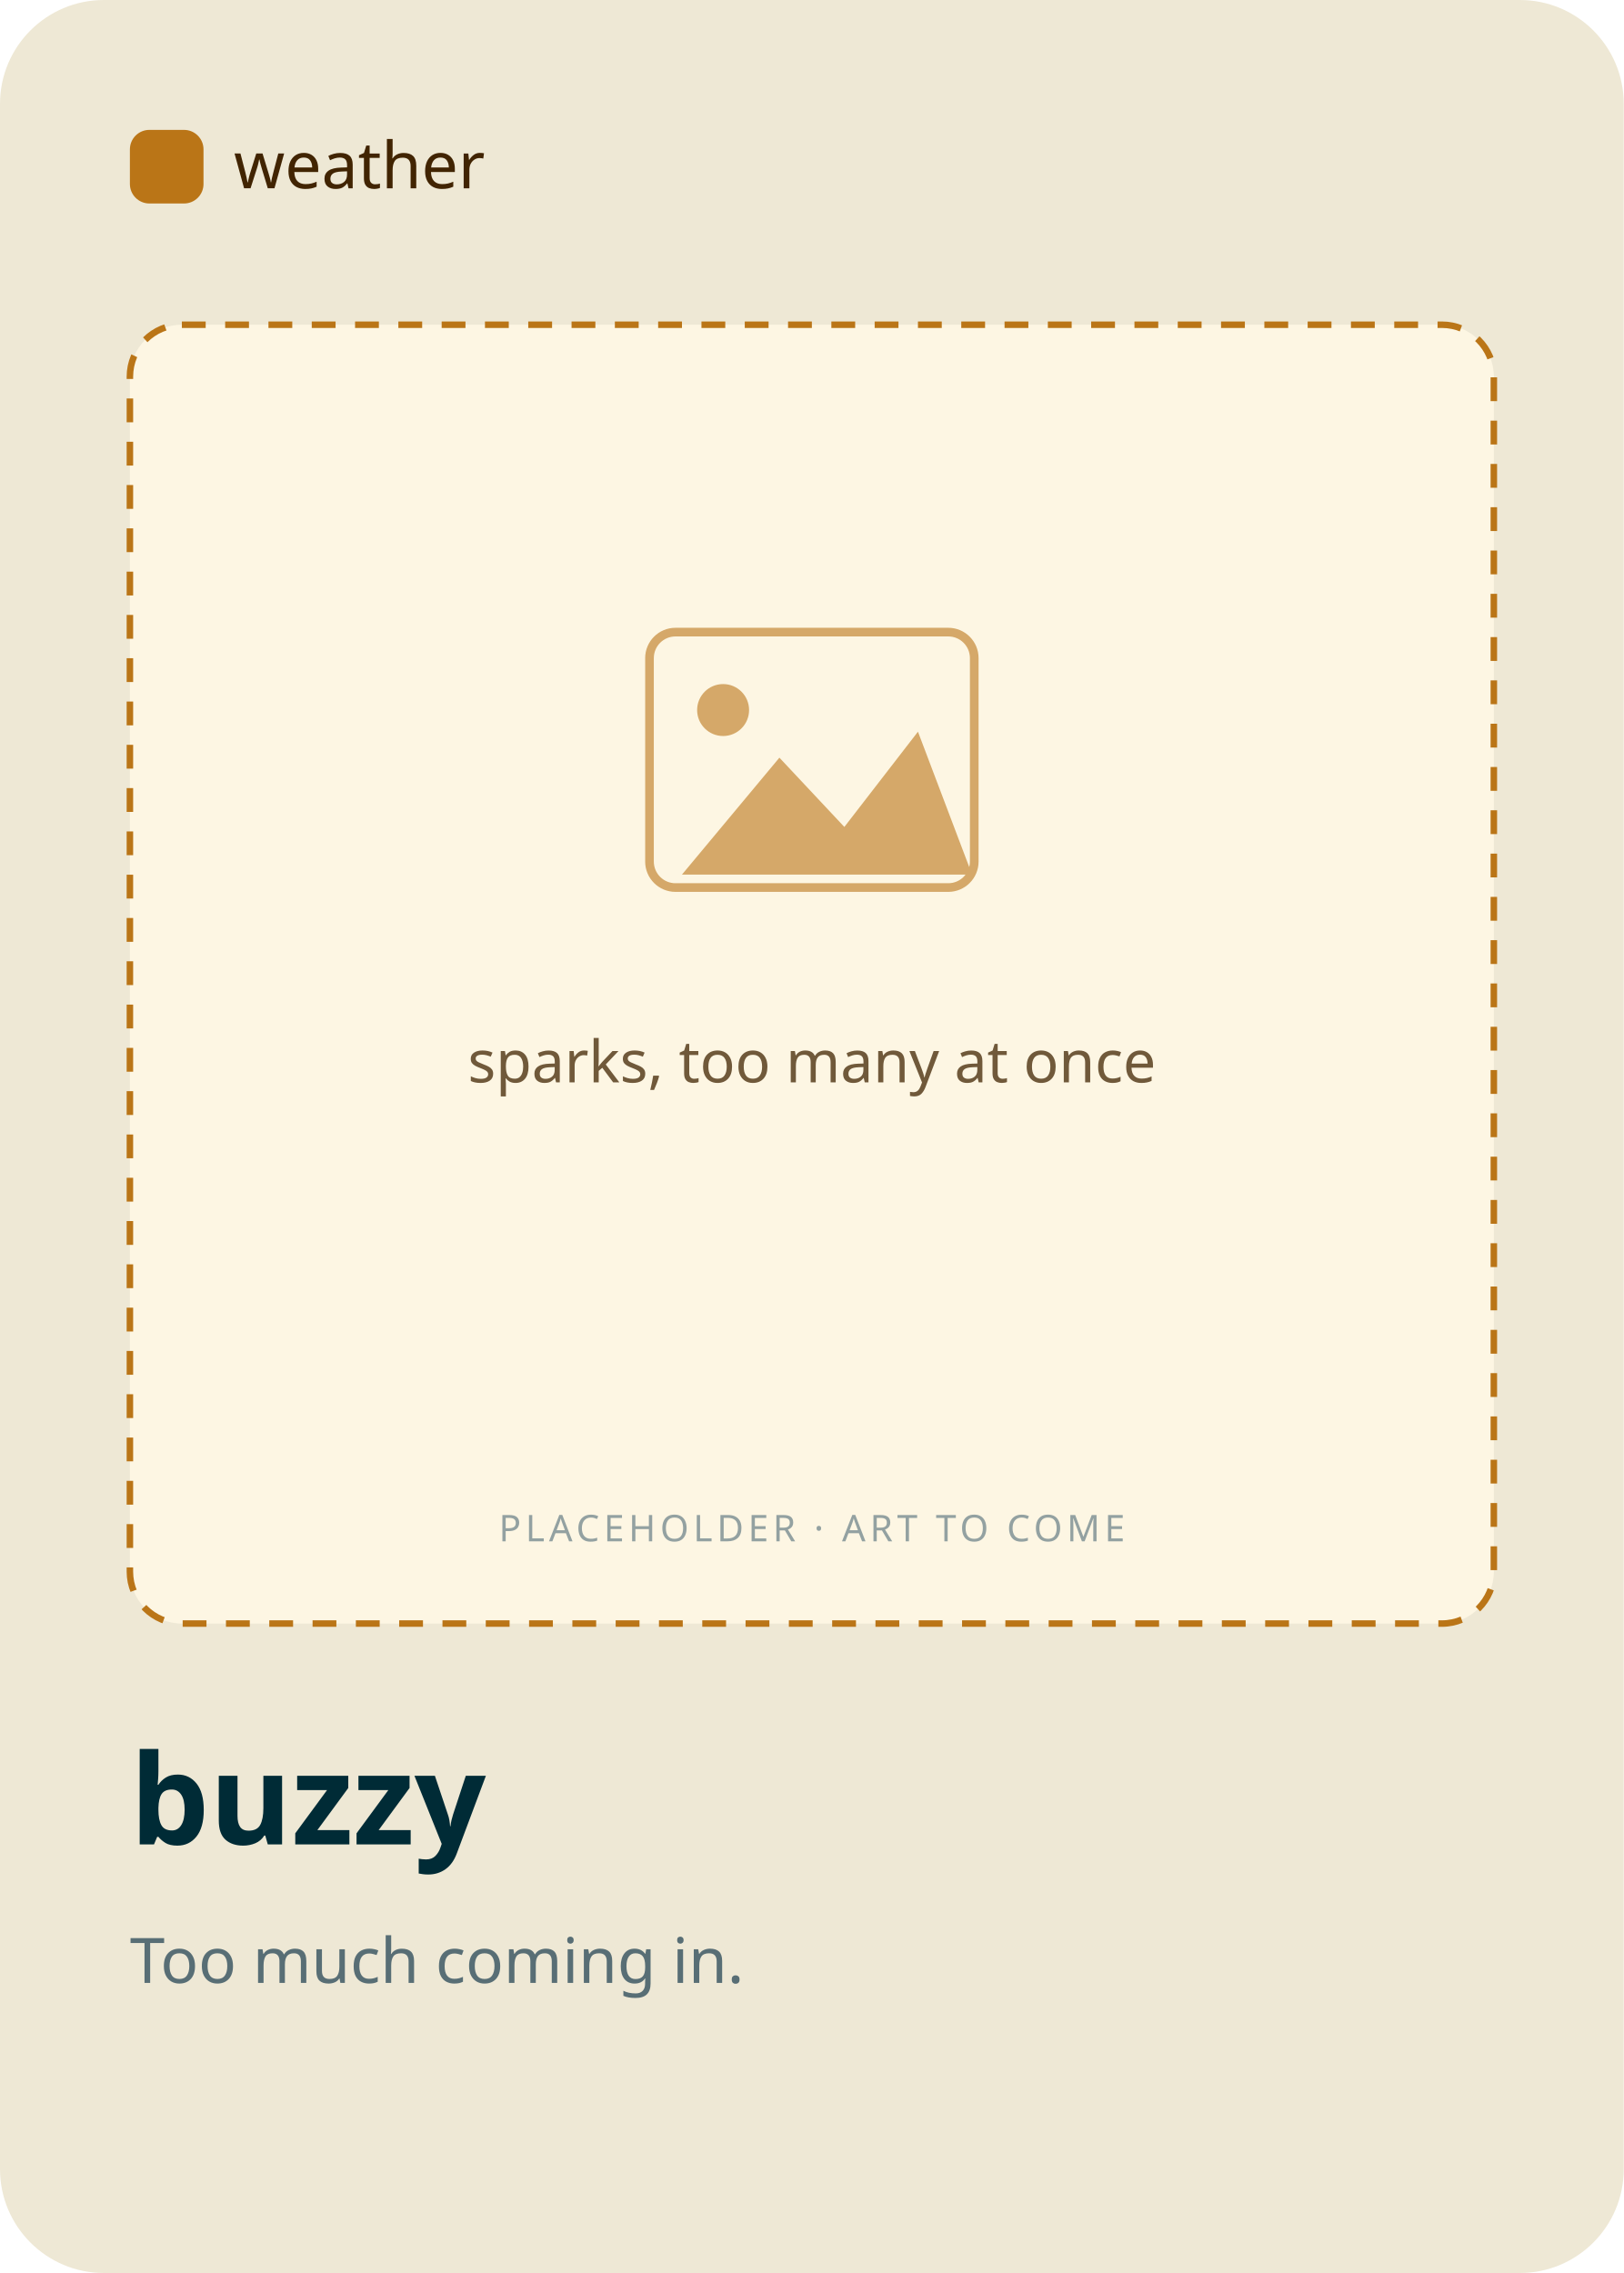
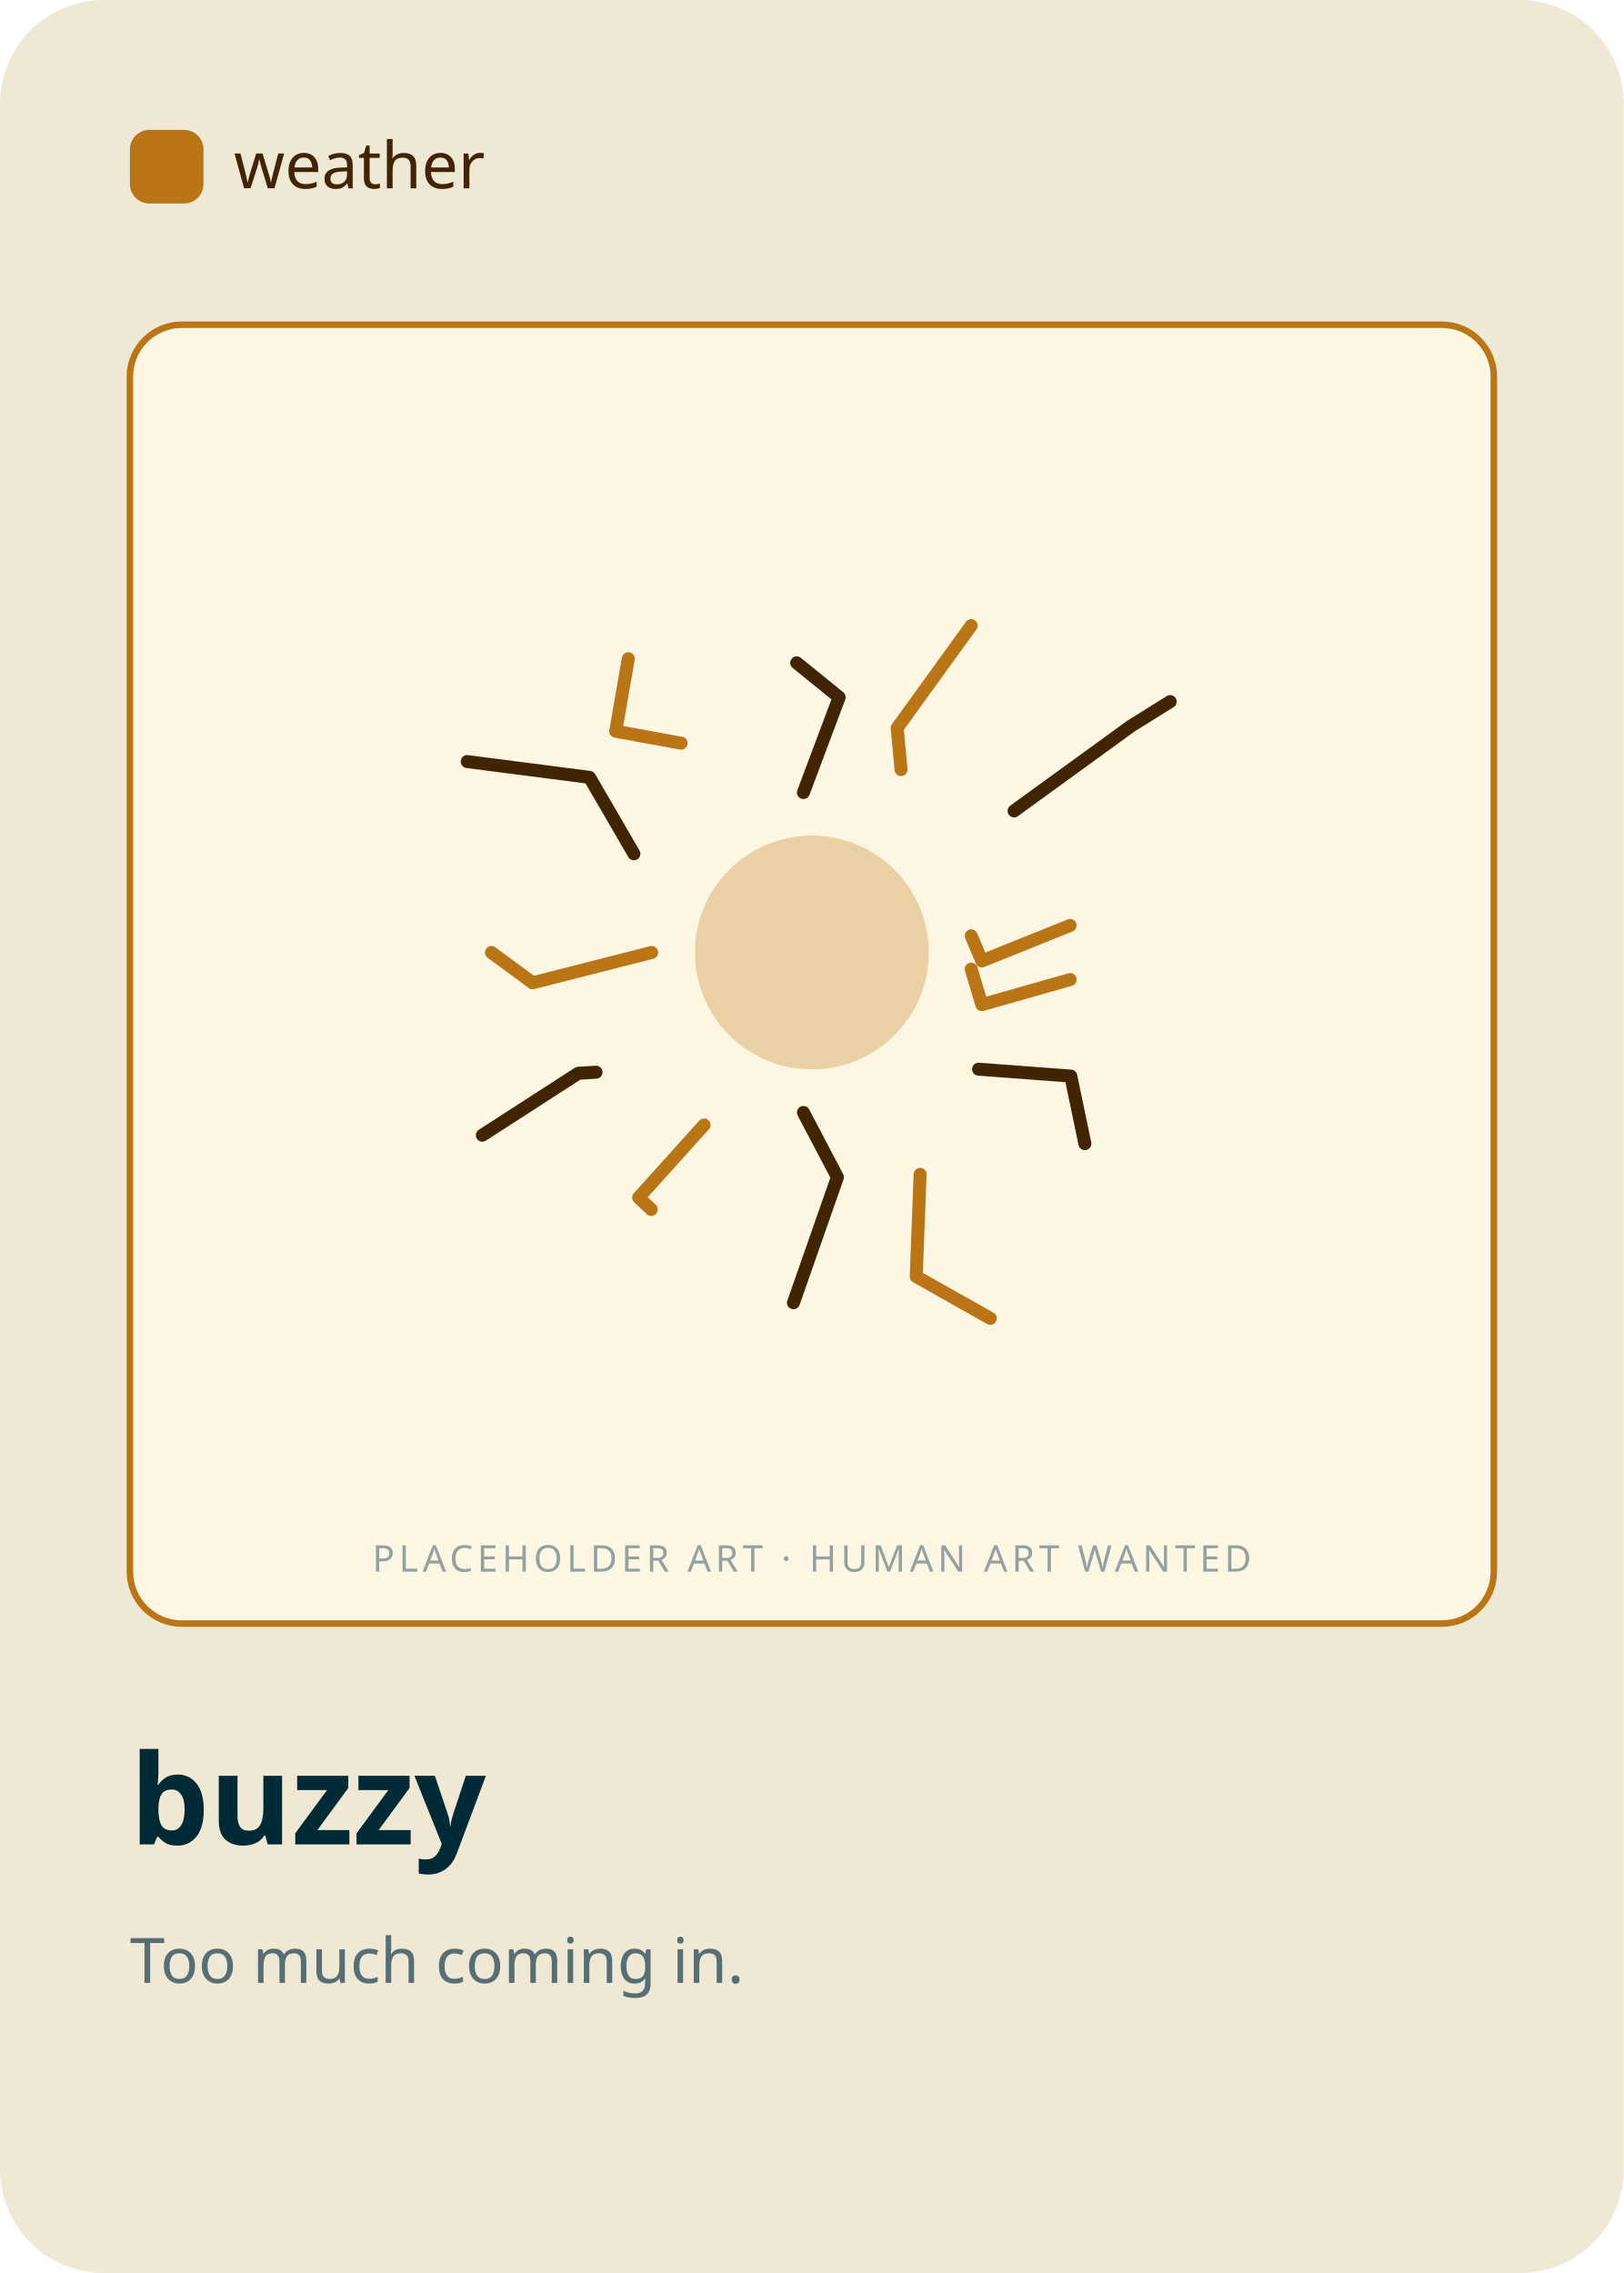
<svg xmlns="http://www.w3.org/2000/svg" viewBox="0 0 750 1050" width="750" height="1050">
+   <defs>
+     <clipPath id="art-window">
+       <rect x="60" y="150" width="630" height="600" rx="24" />
+     </clipPath>
+   </defs>
  <rect x="0" y="0" width="750" height="1050" rx="48" fill="#eee8d5" />
  <rect x="60" y="60" width="34" height="34" rx="9" fill="#BA7517" />
  <text x="108" y="87" font-family="'Atkinson Hyperlegible','Atkinson Hyperlegible Next',sans-serif" font-size="30" font-weight="500" fill="#412402">weather</text>
-   <rect id="art" x="60" y="150" width="630" height="600" rx="24" fill="#fdf6e3" stroke="#BA7517" stroke-width="3" stroke-dasharray="11 9" />
-   <g id="art-placeholder" opacity="0.6">
-     <rect x="300" y="292" width="150" height="118" rx="12" fill="none" stroke="#BA7517" stroke-width="4" />
-     <circle cx="334" cy="328" r="12" fill="#BA7517" />
-     <polygon points="315,404 360,350 390,382 424,338 449,404" fill="#BA7517" />
+   <rect id="art" x="60" y="150" width="630" height="600" rx="24" fill="#fdf6e3" />
+   <g id="art-illustration" clip-path="url(#art-window)">
+     <g transform="translate(60 178)">
+       <g stroke-linecap="round" stroke-linejoin="round">
+         <circle cx="315.0" cy="262.0" r="54.0" fill="#BA7517" fill-opacity="0.3" />
+         <polyline points="388.6,269.7 393.5,286.1 434.3,274.5" fill="none" stroke="#BA7517" stroke-width="6" />
+         <polyline points="392.0,315.9 434.6,319.1 441.1,350.3" fill="none" stroke="#412402" stroke-width="6" />
+         <polyline points="365.0,364.5 363.2,411.7 397.4,431.0" fill="none" stroke="#BA7517" stroke-width="6" />
+         <polyline points="311.1,335.9 326.8,365.8 306.5,423.8" fill="none" stroke="#412402" stroke-width="6" />
+         <polyline points="265.2,341.7 235.0,375.2 240.8,380.7" fill="none" stroke="#BA7517" stroke-width="6" />
+         <polyline points="215.3,317.3 207.1,317.8 162.8,346.4" fill="none" stroke="#412402" stroke-width="6" />
+         <polyline points="241.0,262.0 186.0,276.0 167.0,262.0" fill="none" stroke="#BA7517" stroke-width="6" />
+         <polyline points="232.8,216.4 212.3,181.1 155.8,173.8" fill="none" stroke="#412402" stroke-width="6" />
+         <polyline points="254.6,165.3 224.4,159.8 230.2,126.3" fill="none" stroke="#BA7517" stroke-width="6" />
+         <polyline points="311.1,188.1 327.6,144.1 308.0,128.2" fill="none" stroke="#412402" stroke-width="6" />
+         <polyline points="356.2,177.5 354.4,158.3 388.6,111.0" fill="none" stroke="#BA7517" stroke-width="6" />
+         <polyline points="408.4,196.6 462.4,157.4 480.5,146.1" fill="none" stroke="#412402" stroke-width="6" />
+         <polyline points="388.6,254.3 393.5,265.9 434.3,249.5" fill="none" stroke="#BA7517" stroke-width="6" />
+       </g>
+     </g>
  </g>
-   <text x="375" y="500" text-anchor="middle" font-family="'Atkinson Hyperlegible','Atkinson Hyperlegible Next',sans-serif" font-size="27" fill="#412402" opacity="0.75">sparks, too many at once</text>
-   <text x="375" y="712" text-anchor="middle" font-family="'Atkinson Hyperlegible','Atkinson Hyperlegible Next',sans-serif" font-size="17" fill="#93a1a1" letter-spacing="2">PLACEHOLDER · ART TO COME</text>
+   <rect x="60" y="150" width="630" height="600" rx="24" fill="none" stroke="#BA7517" stroke-width="3" />
+   <text x="375" y="726" text-anchor="middle" font-family="'Atkinson Hyperlegible','Atkinson Hyperlegible Next',sans-serif" font-size="17" fill="#93a1a1" letter-spacing="2">PLACEHOLDER ART · HUMAN ART WANTED</text>
  <text x="60" y="852" font-family="'Atkinson Hyperlegible','Atkinson Hyperlegible Next',sans-serif" font-size="58" font-weight="700" fill="#002b36">buzzy</text>
  <text x="60" y="916" font-family="'Atkinson Hyperlegible','Atkinson Hyperlegible Next',sans-serif" font-size="29" fill="#586e75">Too much coming in.</text>
</svg>
